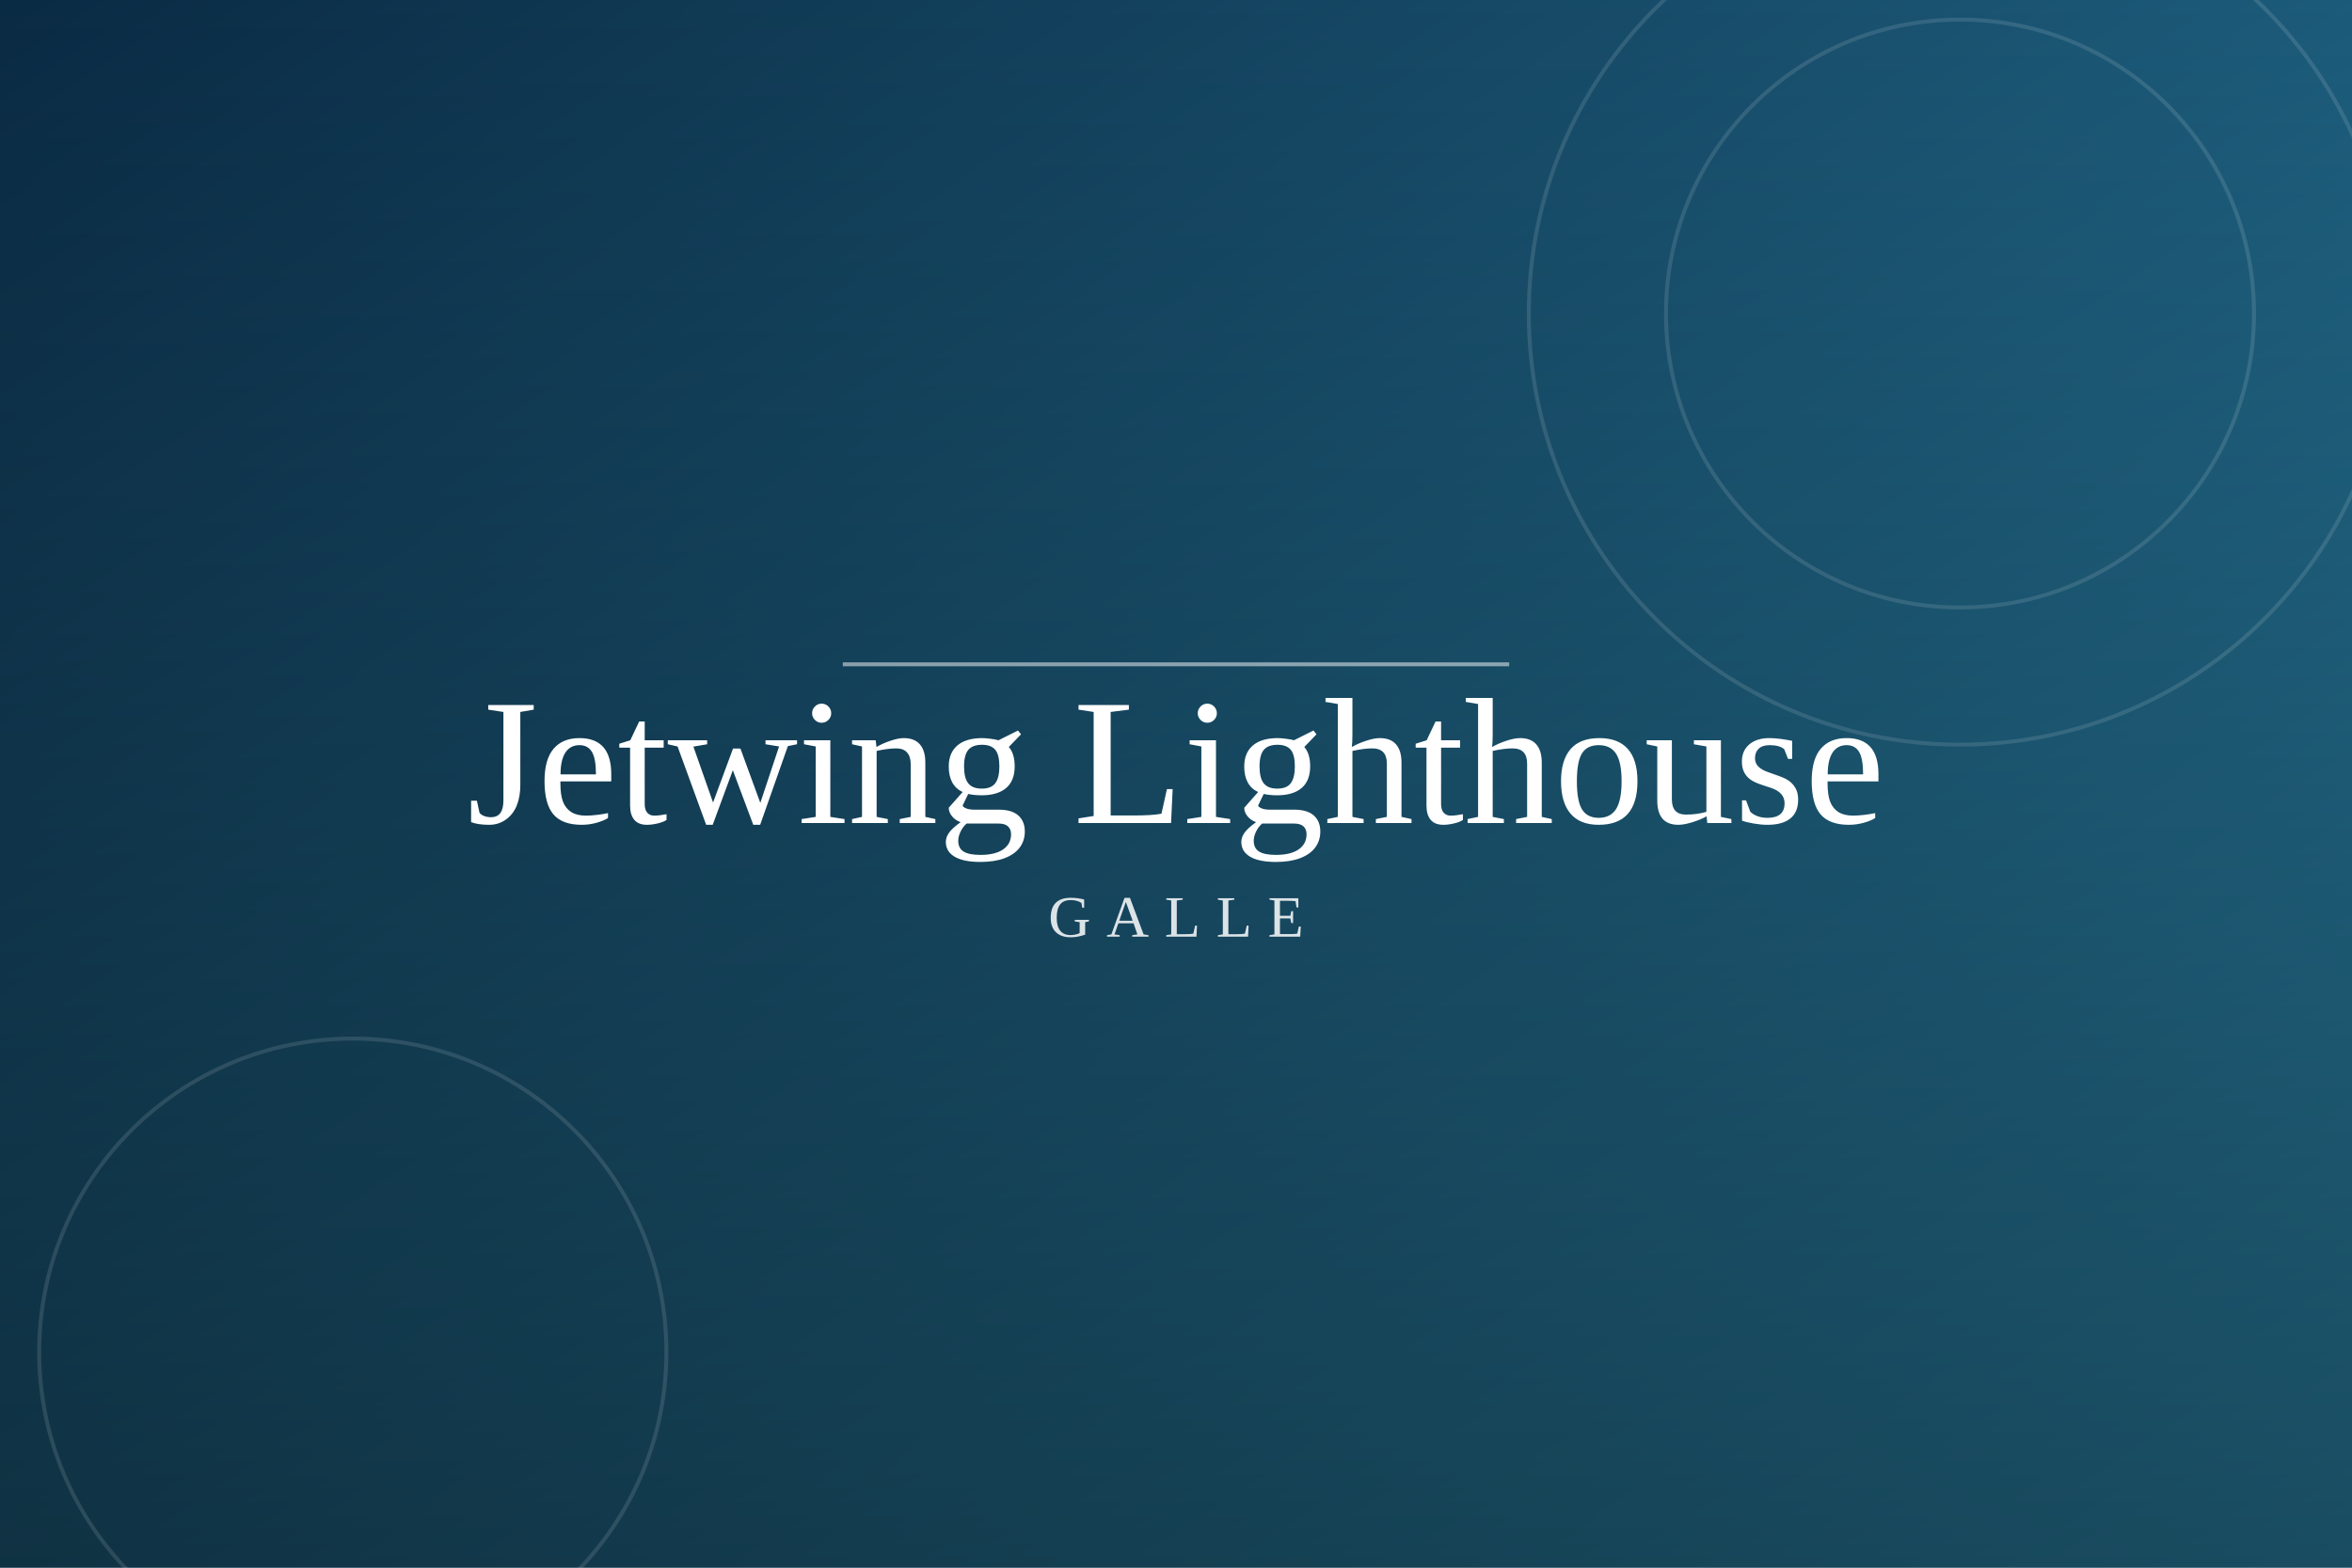
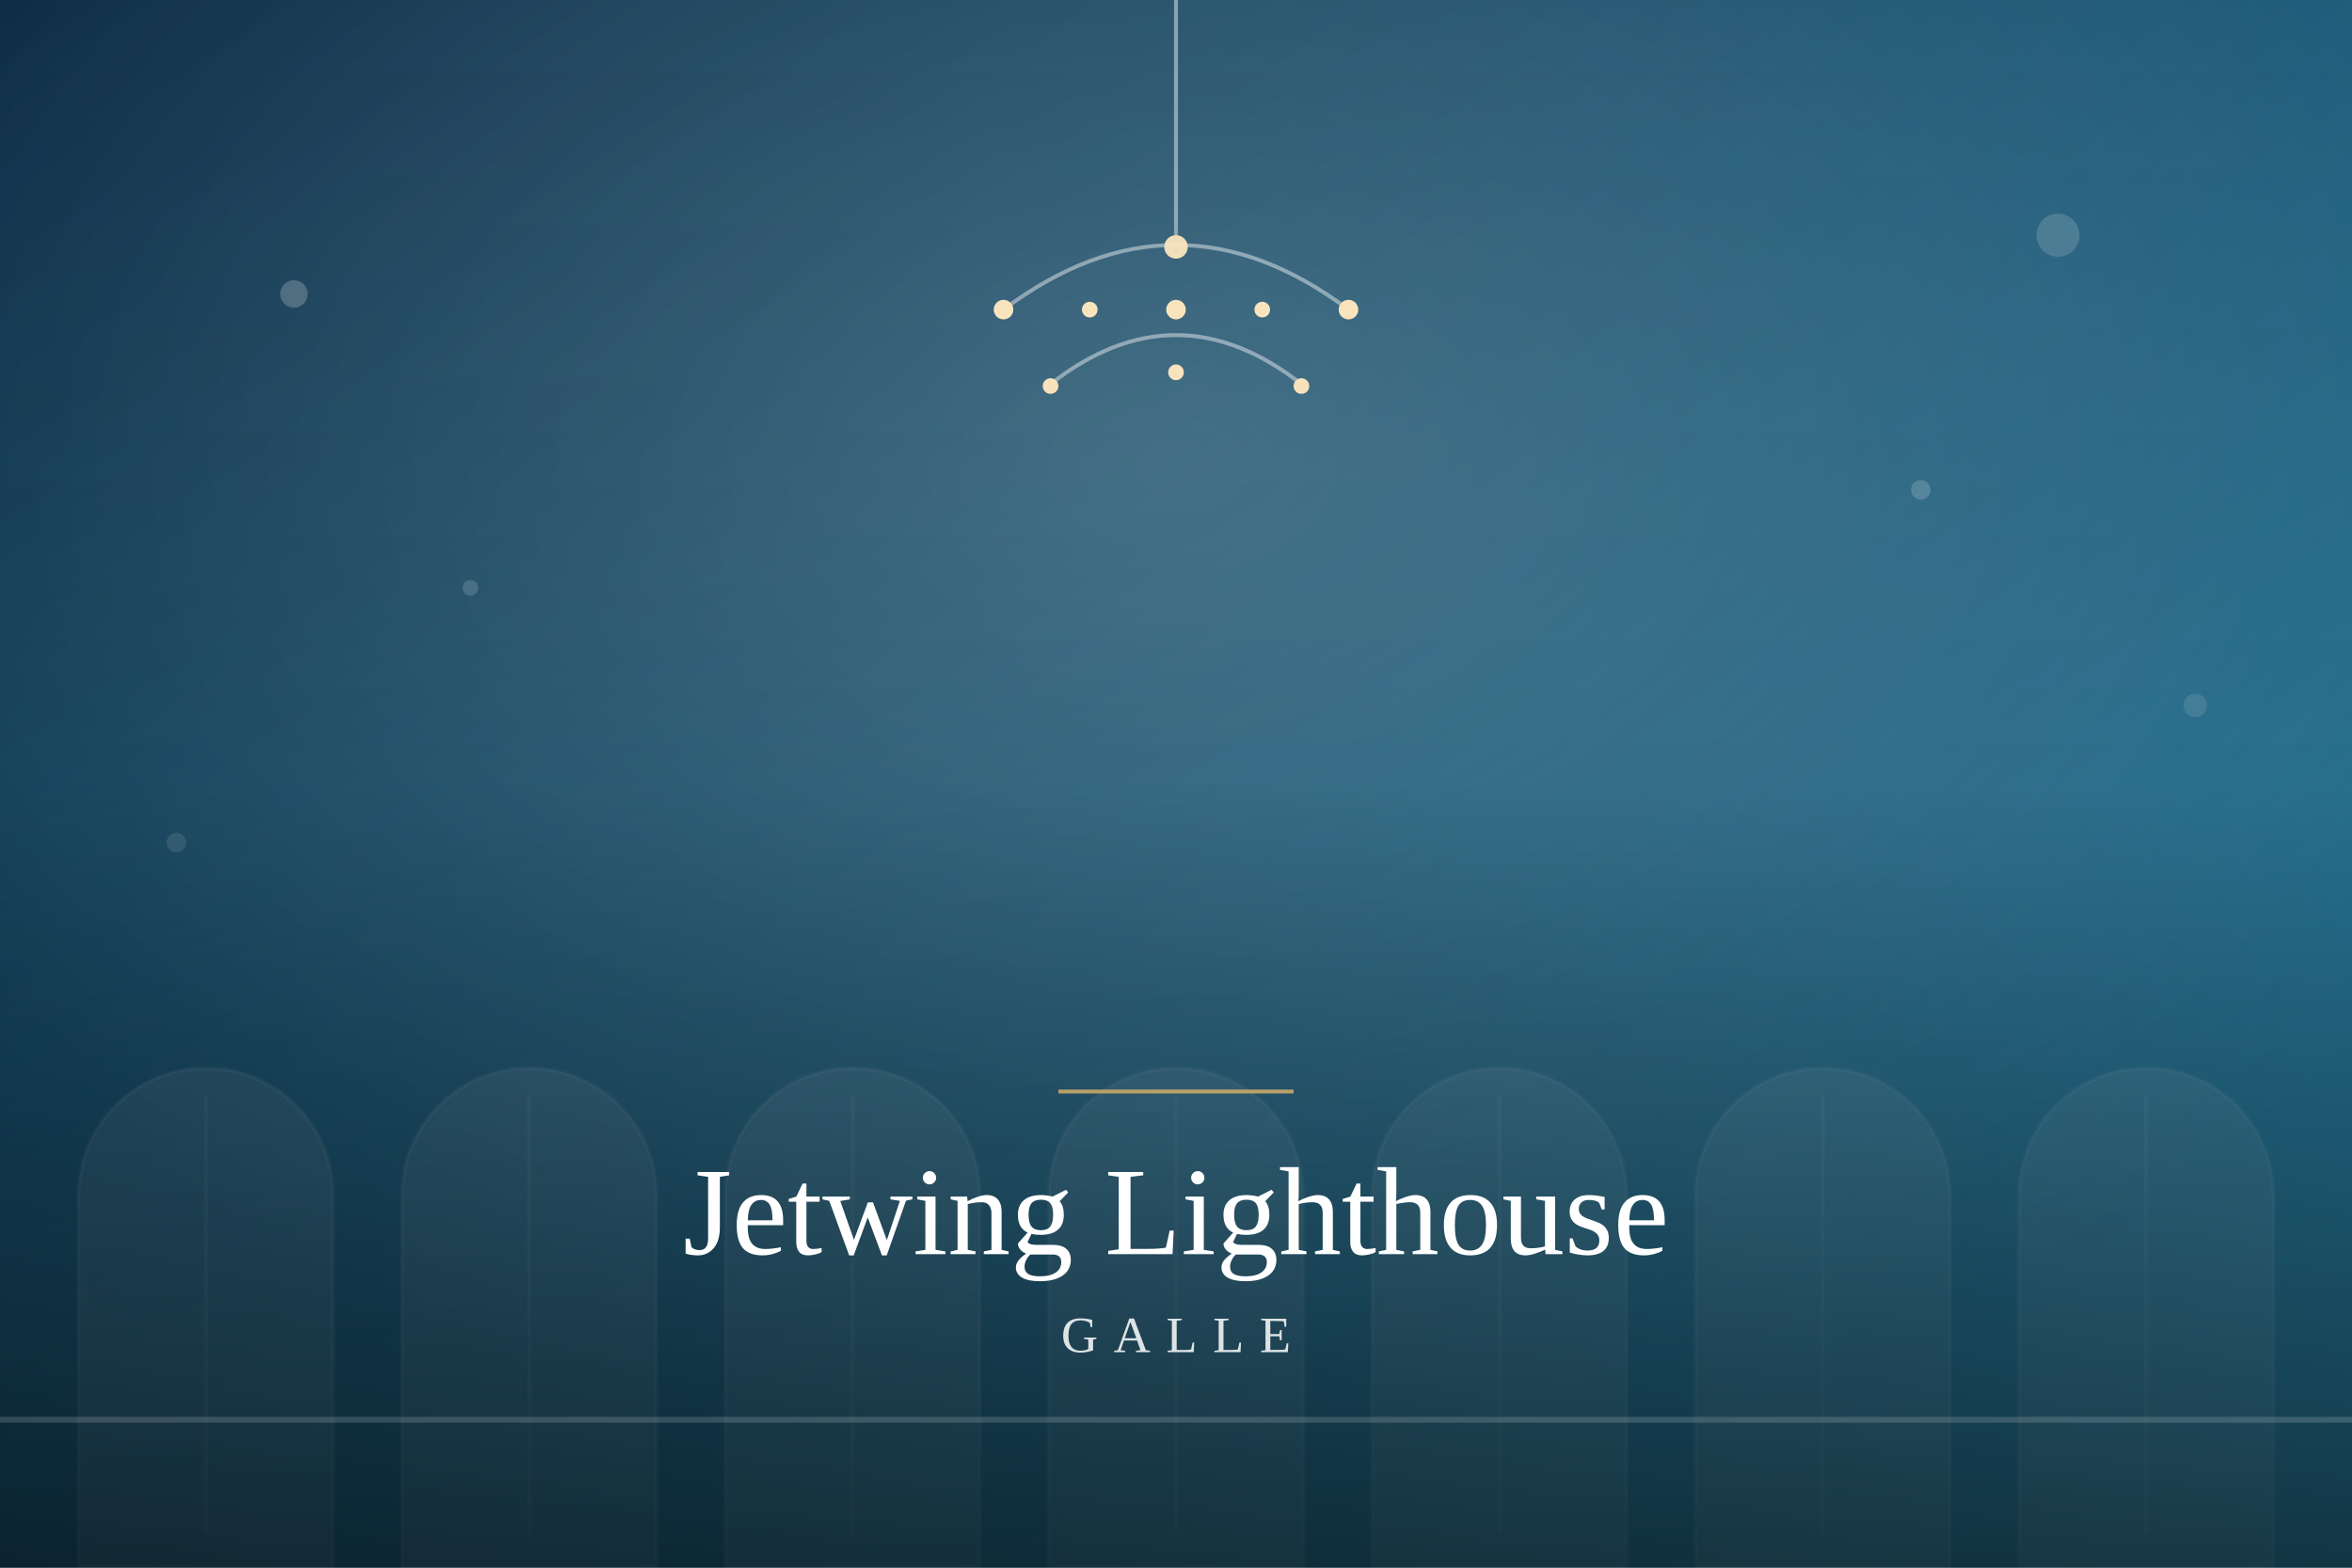
<svg xmlns="http://www.w3.org/2000/svg" viewBox="0 0 1200 800" width="1200" height="800" role="img" aria-label="Jetwing Lighthouse">
  <defs>
-     <linearGradient id="g" x1="0" y1="0" x2="1" y2="1">
+     <linearGradient id="bg" x1="0" y1="0" x2="1" y2="1">
      <stop offset="0" stop-color="#0a2a43" />
      <stop offset="1" stop-color="#2e8bb0" />
    </linearGradient>
-     <linearGradient id="v" x1="0" y1="0" x2="0" y2="1">
-       <stop offset="0" stop-color="#000" stop-opacity="0" />
-       <stop offset="1" stop-color="#000" stop-opacity="0.45" />
+     <radialGradient id="glow" cx="0.5" cy="0.30" r="0.62">
+       <stop offset="0" stop-color="#ffffff" stop-opacity="0.20" />
+       <stop offset="1" stop-color="#ffffff" stop-opacity="0" />
+     </radialGradient>
+     <linearGradient id="vig" x1="0" y1="0" x2="0" y2="1">
+       <stop offset="0" stop-color="#000000" stop-opacity="0" />
+       <stop offset="0.5" stop-color="#000000" stop-opacity="0.06" />
+       <stop offset="1" stop-color="#000000" stop-opacity="0.62" />
    </linearGradient>
  </defs>
-   <rect width="1200" height="800" fill="url(#g)" />
-   <rect width="1200" height="800" fill="url(#v)" />
-   <g fill="none" stroke="#ffffff" stroke-opacity="0.12" stroke-width="2">
-     <circle cx="1000" cy="160" r="220" />
-     <circle cx="1000" cy="160" r="150" />
-     <circle cx="180" cy="690" r="160" />
+   <rect width="1200" height="800" fill="url(#bg)" />
+   <rect width="1200" height="800" fill="url(#glow)" />
+   <g fill="#ffffff">
+     <circle cx="150" cy="150" r="7" opacity="0.22" />
+     <circle cx="1050" cy="120" r="11" opacity="0.16" />
+     <circle cx="980" cy="250" r="5" opacity="0.18" />
+     <circle cx="240" cy="300" r="4" opacity="0.16" />
+     <circle cx="1120" cy="360" r="6" opacity="0.12" />
+     <circle cx="90" cy="430" r="5" opacity="0.12" />
  </g>
-   <g text-anchor="middle" font-family="Georgia, 'Times New Roman', serif">
-     <rect x="430" y="338" width="340" height="2" fill="#ffffff" fill-opacity="0.5" />
-     <text x="600" y="420" font-size="92" fill="#ffffff" font-weight="500">Jetwing Lighthouse</text>
-     <text x="600" y="478" font-size="30" letter-spacing="8" fill="#ffffff" fill-opacity="0.85">GALLE</text>
+   <g stroke="#ffffff" stroke-opacity="0.45" fill="none" stroke-width="2">
+     <line x1="600" y1="0" x2="600" y2="120" />
+     <path d="M512 158 Q600 92 688 158" />
+     <path d="M536 196 Q600 146 664 196" />
+   </g>
+   <g fill="#ffe9c2">
+     <circle cx="600" cy="126" r="6" opacity="0.95" />
+     <circle cx="512" cy="158" r="5" />
+     <circle cx="556" cy="158" r="4" />
+     <circle cx="600" cy="158" r="5" />
+     <circle cx="644" cy="158" r="4" />
+     <circle cx="688" cy="158" r="5" />
+     <circle cx="536" cy="197" r="4" />
+     <circle cx="600" cy="190" r="4" />
+     <circle cx="664" cy="197" r="4" />
+   </g>
+   <g fill="#ffffff" fill-opacity="0.08" stroke="#ffffff" stroke-opacity="0.05" stroke-width="2">
+     <path d="M40 800 V610 a65 65 0 0 1 130 0 V800 Z" />
+     <line x1="105" y1="559" x2="105" y2="782" />
+     <path d="M205 800 V610 a65 65 0 0 1 130 0 V800 Z" />
+     <line x1="270" y1="559" x2="270" y2="782" />
+     <path d="M370 800 V610 a65 65 0 0 1 130 0 V800 Z" />
+     <line x1="435" y1="559" x2="435" y2="782" />
+     <path d="M535 800 V610 a65 65 0 0 1 130 0 V800 Z" />
+     <line x1="600" y1="559" x2="600" y2="782" />
+     <path d="M700 800 V610 a65 65 0 0 1 130 0 V800 Z" />
+     <line x1="765" y1="559" x2="765" y2="782" />
+     <path d="M865 800 V610 a65 65 0 0 1 130 0 V800 Z" />
+     <line x1="930" y1="559" x2="930" y2="782" />
+     <path d="M1030 800 V610 a65 65 0 0 1 130 0 V800 Z" />
+     <line x1="1095" y1="559" x2="1095" y2="782" />
+   </g>
+   <rect width="1200" height="800" fill="url(#vig)" />
+   <rect x="0" y="723" width="1200" height="3" fill="#ffffff" fill-opacity="0.16" />
+   <g text-anchor="middle" font-family="Georgia,'Times New Roman',serif">
+     <rect x="540" y="556" width="120" height="2" fill="#c8a96a" fill-opacity="0.9" />
+     <text x="600" y="640" font-size="64" fill="#ffffff" font-weight="500">Jetwing Lighthouse</text>
+     <text x="600" y="690" font-size="26" letter-spacing="8" fill="#ffffff" fill-opacity="0.85">GALLE</text>
  </g>
</svg>
